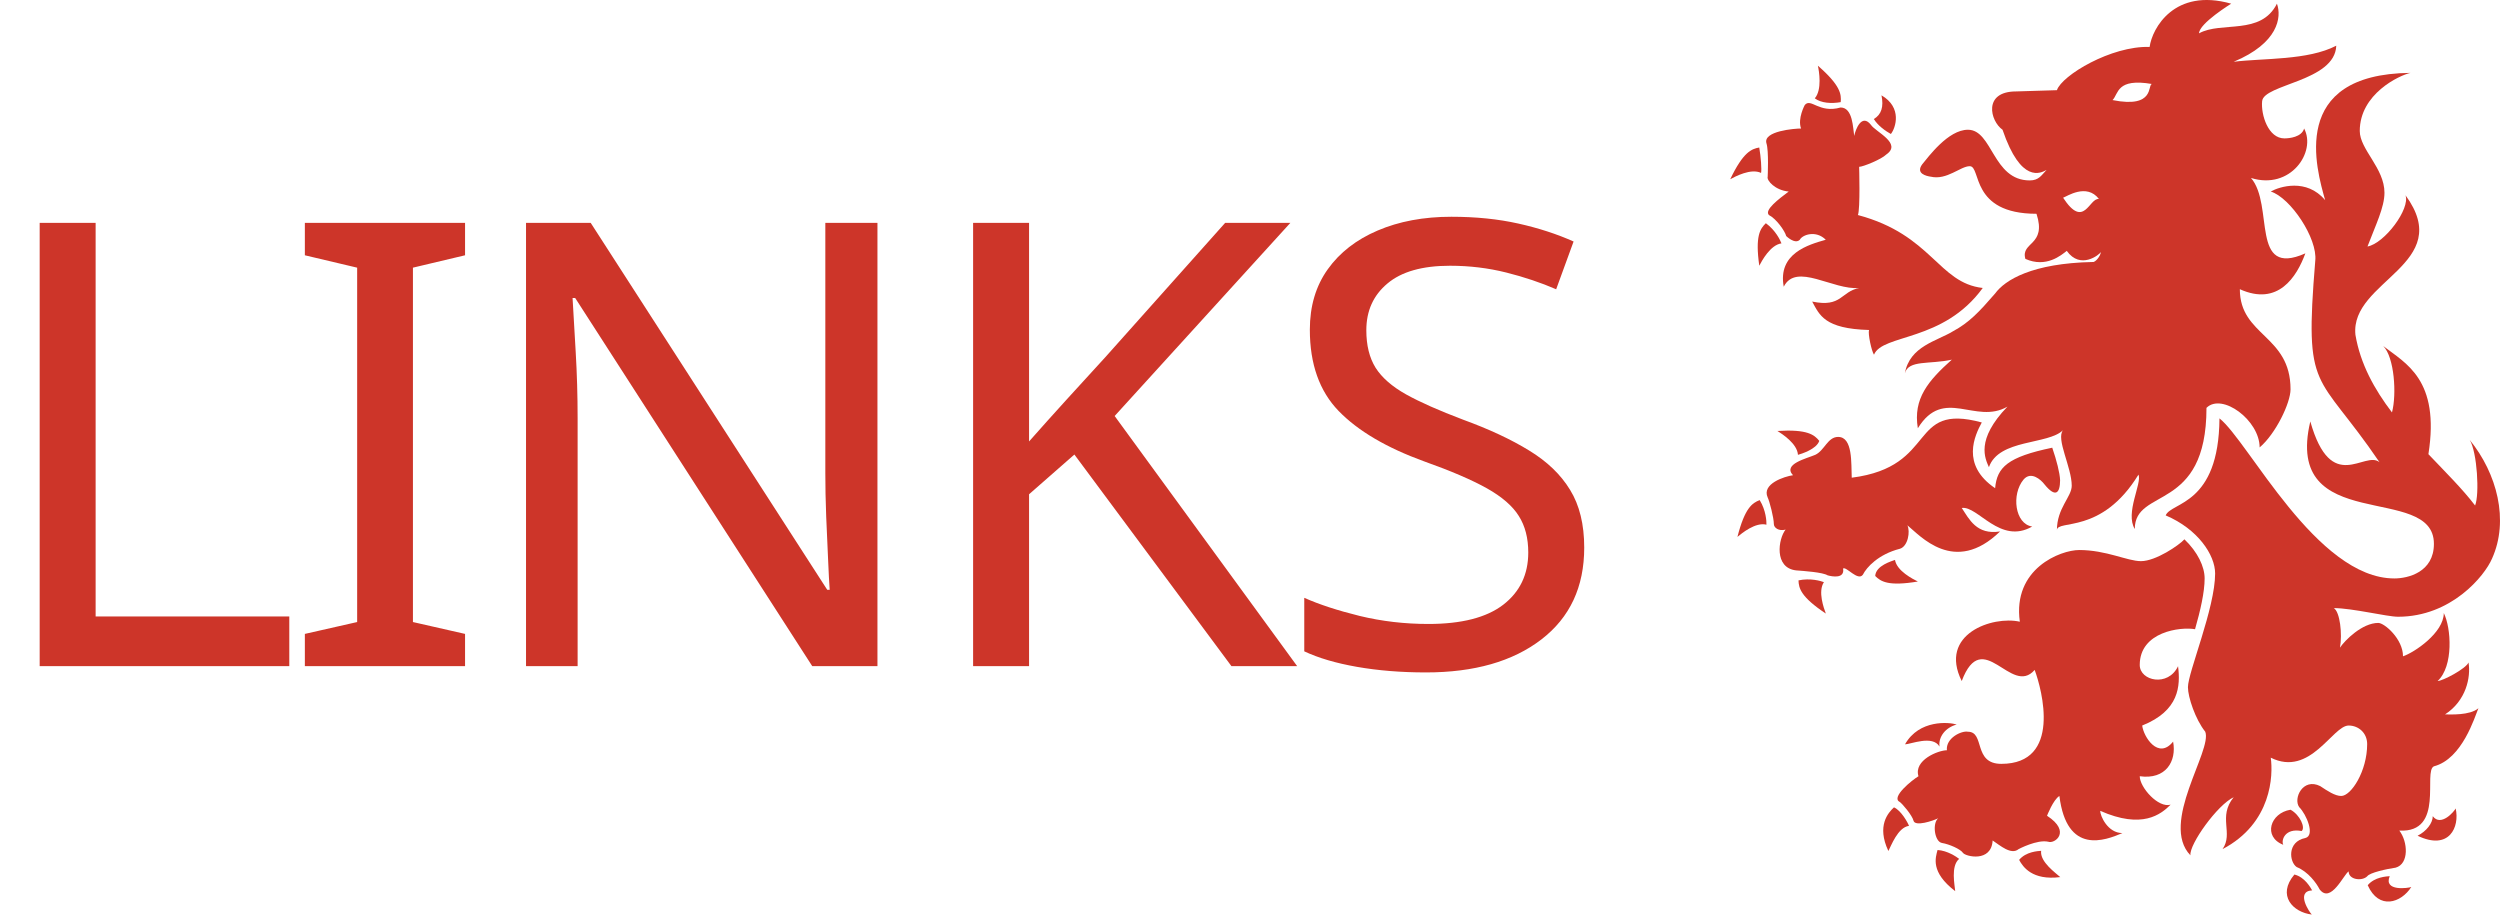
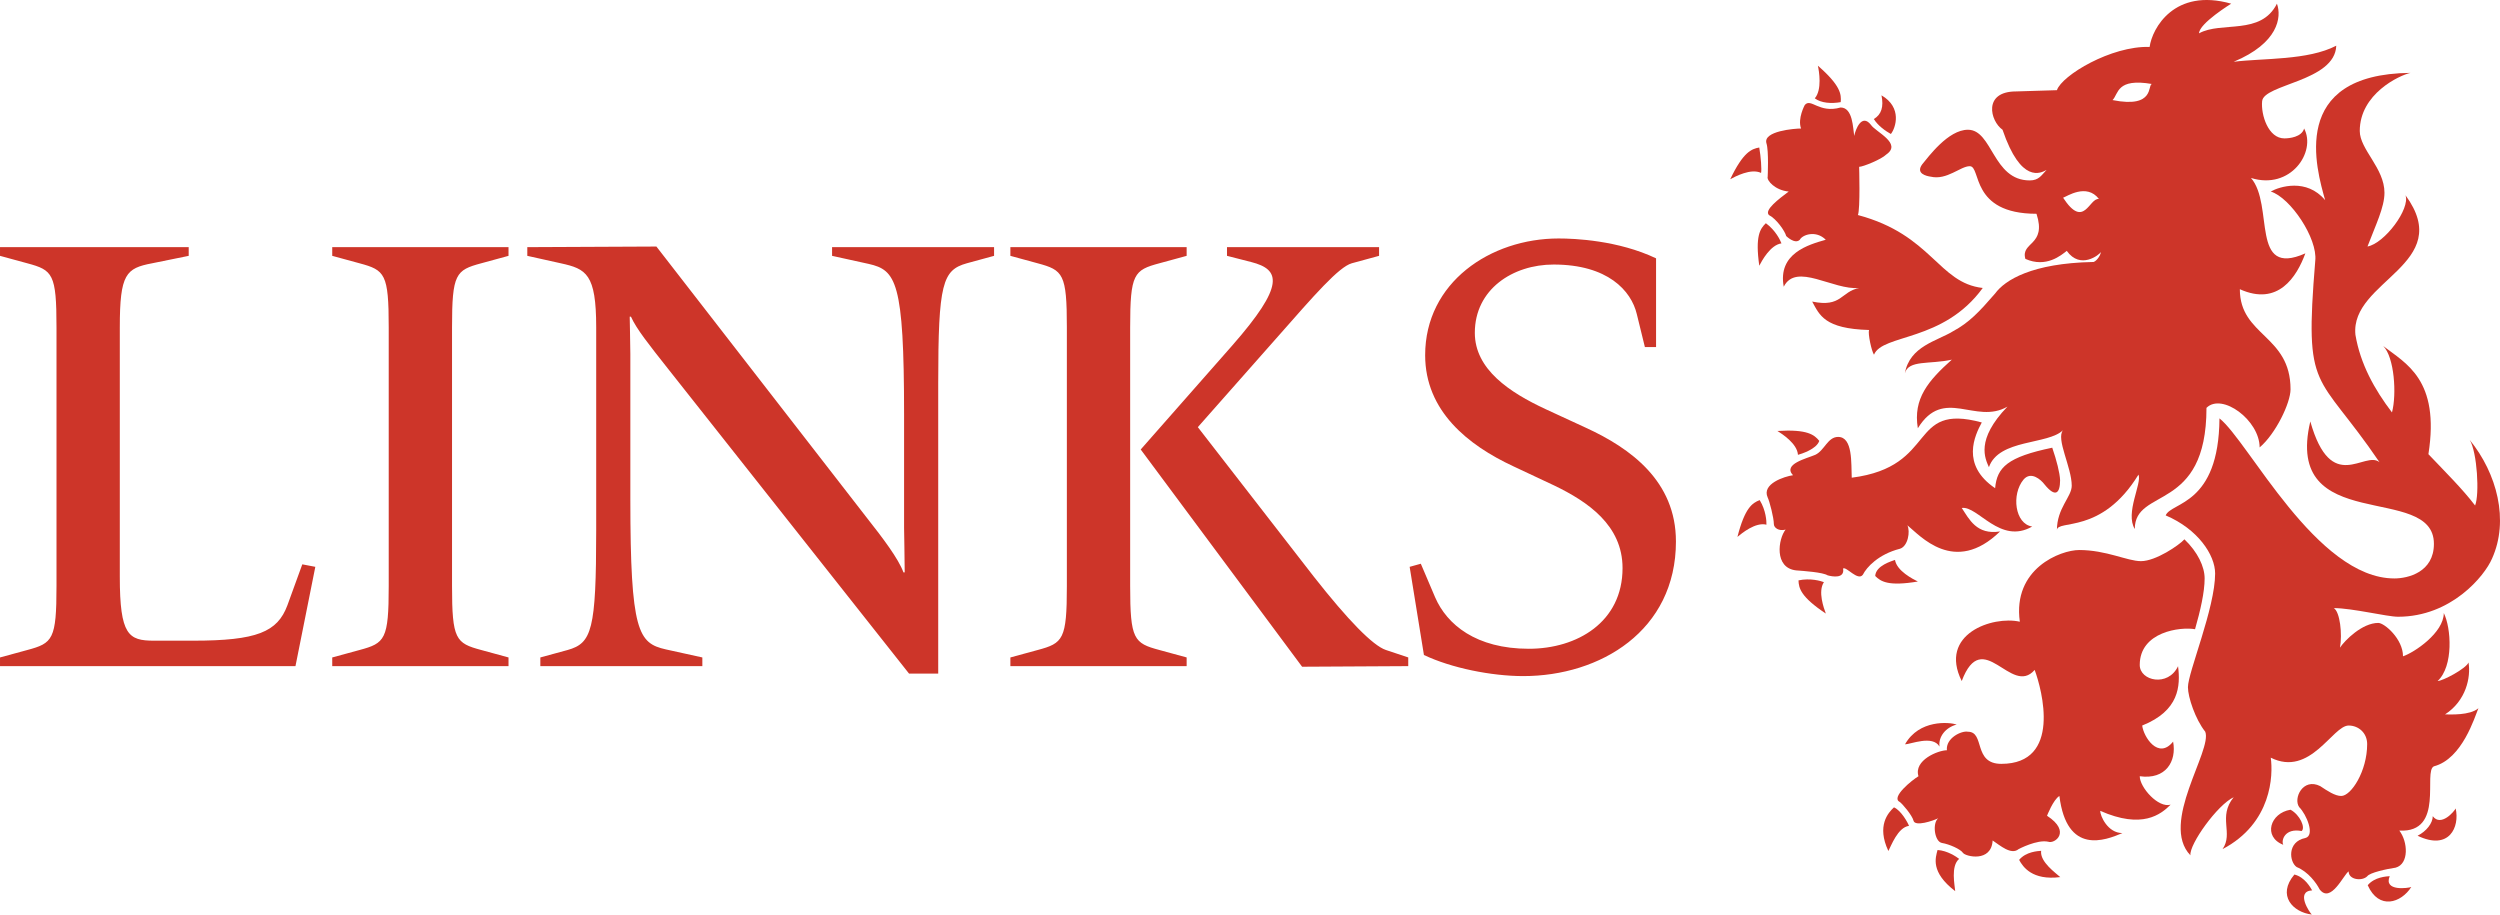
<svg xmlns="http://www.w3.org/2000/svg" width="1378.398" height="504.238" viewBox="0 0 364.701 133.413" version="1.1" id="svg1">
  <defs id="defs1" />
-   <g id="layer1" transform="translate(-18.77401,-65.58521)">
+   <g id="layer1" transform="translate(-18.77401,-65.58522)">
    <g id="g2" transform="matrix(1.627496,0,0,1.627496,-35.08993,33.7082)" style="stroke-width:0.614">
-       <text xml:space="preserve" style="font-style:normal;font-variant:normal;font-weight:normal;font-stretch:normal;font-size:55.637px;line-height:1.1;font-family:'LeMonde Livre';-inkscape-font-specification:'LeMonde Livre';letter-spacing:-2.211px;fill:#cd3529;fill-opacity:1;stroke-width:0.922;stroke-linecap:round" x="31.26" y="79.296" id="text2">
-         <tspan id="tspan2" style="fill:#cd3529;fill-opacity:1;stroke-width:0.922" x="31.26" y="79.296">LINKS</tspan>
-       </text>
+       <path d="m 61.36,70.394 -1.168,-0.223 -1.335,3.672 c -0.89,2.392 -2.726,3.171 -8.457,3.171 h -3.505 c -2.281,0 -3.06,-0.501 -3.06,-5.731 V 48.918 c 0,-4.785 0.556,-5.286 2.893,-5.731 l 3.283,-0.668 v -0.779 h -16.914 v 0.779 l 2.448,0.668 c 2.281,0.612 2.615,0.946 2.615,5.731 v 23.201 c 0,4.785 -0.334,5.119 -2.615,5.731 l -2.448,0.668 v 0.779 h 26.483 z m 17.317,8.902 V 78.517 L 76.229,77.849 C 73.948,77.237 73.614,76.903 73.614,72.118 V 48.918 c 0,-4.785 0.334,-5.119 2.615,-5.731 L 78.677,42.519 V 41.74 H 62.876 v 0.779 l 2.448,0.668 c 2.281,0.612 2.615,0.946 2.615,5.731 v 23.201 c 0,4.785 -0.334,5.119 -2.615,5.731 l -2.448,0.668 v 0.779 z M 122.2,42.519 v -0.779 h -14.521 v 0.779 l 3.283,0.723 c 2.448,0.556 3.171,1.558 3.171,13.464 v 10.182 c 0,0.668 0.056,2.615 0.056,4.006 h -0.111 c -0.445,-1.224 -1.836,-3.06 -3.283,-4.896 L 91.933,41.685 80.361,41.74 v 0.779 l 3.004,0.668 c 2.281,0.501 3.171,0.946 3.171,5.731 v 18.193 c 0,8.958 -0.389,10.126 -2.559,10.738 l -2.448,0.668 v 0.779 H 96.051 V 78.517 L 92.768,77.793 C 90.32,77.237 89.597,76.236 89.597,64.329 V 51.31 c 0,-1.057 -0.056,-2.671 -0.056,-3.338 h 0.111 c 0.501,1.113 1.613,2.504 3.283,4.618 l 21.643,27.374 h 2.615 V 53.925 c 0,-8.958 0.389,-10.126 2.559,-10.738 z m 37.124,36.776 v -0.779 l -2.003,-0.668 c -1.168,-0.389 -3.394,-2.671 -6.454,-6.565 l -10.404,-13.409 7.177,-8.123 c 3.283,-3.728 5.452,-6.231 6.621,-6.565 l 2.448,-0.668 v -0.779 h -13.631 v 0.779 l 2.17,0.556 c 2.615,0.668 3.06,2.059 -1.725,7.511 l -8.179,9.291 14.466,19.473 z m -19.863,0 v -0.779 l -2.448,-0.668 c -2.281,-0.612 -2.615,-0.946 -2.615,-5.731 V 48.918 c 0,-4.785 0.334,-5.119 2.615,-5.731 l 2.448,-0.668 V 41.74 H 123.661 v 0.779 l 2.448,0.668 c 2.281,0.612 2.615,0.946 2.615,5.731 v 23.201 c 0,4.785 -0.334,5.119 -2.615,5.731 l -2.448,0.668 v 0.779 z m 43.857,-11.183 c 0,-5.397 -4.062,-8.346 -8.067,-10.182 l -3.616,-1.669 c -3.227,-1.502 -6.343,-3.561 -6.343,-6.843 0,-3.895 3.394,-6.12 7.066,-6.12 4.84,0 6.955,2.337 7.455,4.451 l 0.723,2.949 h 1.001 V 42.742 c -3.394,-1.613 -7.288,-1.78 -8.735,-1.78 -6.12,0 -11.962,3.95 -11.962,10.46 0,5.007 3.839,8.067 7.901,9.959 l 3.672,1.725 c 3.004,1.447 6.12,3.561 6.12,7.4 0,4.84 -4.062,7.233 -8.401,7.233 -4.729,0 -7.344,-2.17 -8.401,-4.618 l -1.28,-3.004 -1.001,0.278 1.28,7.901 c 2.448,1.168 6.064,1.892 8.902,1.892 6.899,0 13.687,-4.062 13.687,-12.073 z" id="text2" style="-inkscape-font-specification:'LeMonde Livre';fill:#cd3529;stroke-width:0.922;stroke-linecap:round" aria-label="LINKS" />
    </g>
    <g fill-rule="evenodd" clip-rule="evenodd" id="g46" transform="matrix(1.100274,0,0,1.100274,220.7293,27.50393)" style="stroke-width:3.119">
      <path d="m 89.589,98.285 c -0.035,-0.955 -0.45,-2.605 -1.042,-4.316 -5.9,1.229 -7.327,2.586 -7.573,5.371 -4.59,-3.113 -2.684,-7.005 -1.769,-8.717 -9.867,-2.673 -5.688,5.85 -17.242,7.324 -0.082,-1.885 0.163,-5.408 -1.803,-5.408 -1.394,0 -1.803,1.801 -3.032,2.375 -1.147,0.491 -4.344,1.229 -2.951,2.704 -1.147,0.164 -4.179,1.146 -3.359,2.949 0.246,0.494 0.819,2.705 0.819,3.525 0,0.49 0.656,0.982 1.557,0.736 -0.982,1.229 -1.557,5.08 1.394,5.408 1.065,0.082 3.523,0.246 4.179,0.656 0.574,0.164 2.294,0.49 2.049,-0.902 0.41,-0.326 1.967,1.721 2.623,0.82 0.491,-0.984 2.048,-2.705 4.917,-3.443 1.065,-0.326 1.394,-2.293 0.983,-3.113 1.638,1.312 6.227,6.721 12.29,0.82 -3.113,0.492 -4.096,-1.639 -5.079,-3.113 2.131,-0.328 5.079,4.916 9.341,2.459 -2.294,-0.328 -2.786,-4.262 -1.147,-6.229 0.983,-1.146 2.294,0 2.786,0.656 1.473,1.803 2.047,1.149 2.059,-0.562 z" fill="#cc222d" id="path34" style="fill:#cd3529;fill-opacity:1;stroke-width:3.119" />
      <path d="m 64.913,81.64 c 1.147,-2.786 9.177,-1.639 14.421,-8.849 -5.899,-0.656 -6.719,-7.047 -16.552,-9.669 0.328,-0.819 0.163,-6.392 0.163,-6.392 0.493,0 2.95,-0.983 3.606,-1.64 2.131,-1.475 -1.434,-2.99 -2.048,-3.933 -1.23,-1.558 -2.049,0.655 -2.212,1.476 -0.165,-0.984 -0.165,-3.771 -1.803,-3.771 -2.868,0.821 -3.934,-1.31 -4.752,-0.326 0,0 -0.983,1.802 -0.492,3.113 -0.819,0 -5.081,0.328 -4.588,1.966 0.327,0.983 0.163,4.425 0.163,4.425 -0.163,0.491 0.984,1.803 2.786,1.967 -1.311,0.983 -3.276,2.458 -2.622,3.114 0.983,0.491 2.13,2.131 2.293,2.785 0,0 1.148,1.147 1.803,0.492 0.328,-0.655 2.131,-1.311 3.442,0 -2.295,0.656 -6.393,1.803 -5.572,6.228 1.639,-3.278 6.555,0.492 9.996,0.165 -2.458,0.491 -2.294,2.623 -6.227,1.802 0.983,1.803 1.639,3.606 7.539,3.77 -0.165,0.491 0.328,2.786 0.656,3.277 z m 38.675,21.305 c 0.738,-1.803 7.049,-1.311 7.131,-12.865 3.852,3.031 12.865,21.224 23.189,21.224 1.803,0 5.244,-0.82 5.244,-4.59 0,-8.193 -19.994,-0.982 -16.389,-16.225 2.785,9.834 7.211,3.769 9.178,5.409 -8.357,-12.292 -9.996,-8.85 -8.521,-26.714 0.328,-2.95 -3.277,-8.359 -5.9,-9.178 1.146,-0.655 4.754,-1.802 7.211,1.146 -1.146,-4.097 -4.916,-16.715 11.309,-16.88 -1.475,0.328 -6.719,2.787 -6.719,7.703 0,2.458 3.275,4.917 3.275,8.194 0,1.922 -1.164,4.265 -2.252,7.125 2.252,-0.405 5.695,-4.994 5.039,-6.797 6.721,9.177 -7.375,11.308 -6.637,18.505 0.648,3.861 2.523,7.24 4.846,10.291 0.645,-2.41 0.316,-7.328 -1.158,-8.803 2.949,2.294 7.553,4.423 5.988,14.339 2.295,2.41 4.543,4.639 6.189,6.803 0.605,-1.475 0.277,-7.047 -0.705,-8.686 3.604,4.426 5.244,10.653 2.949,15.733 -0.984,2.295 -5.408,7.703 -12.455,7.703 -1.477,0 -6.064,-1.146 -8.523,-1.146 0.82,0.49 1.148,3.439 0.82,5.244 0.656,-0.984 2.949,-3.279 5.08,-3.279 0.818,0 3.277,2.131 3.277,4.426 1.477,-0.492 5.408,-3.115 5.408,-5.736 0.984,1.967 1.311,7.047 -0.818,9.014 0.656,0 3.77,-1.639 4.096,-2.459 0.328,1.967 -0.326,5.082 -3.113,6.883 0.656,0 3.279,0.166 4.426,-0.818 -0.49,1.146 -2.131,6.719 -5.9,7.703 -1.475,0.656 1.475,8.85 -4.588,8.521 1.146,1.477 1.311,4.426 -0.492,4.916 -1.148,0.164 -3.441,0.656 -3.77,1.148 -0.656,0.656 -2.457,0.49 -2.457,-0.656 -0.656,0.41 -2.377,4.344 -3.854,2.377 -0.408,-0.82 -1.514,-2.336 -3.031,-2.949 -0.982,-0.656 -1.311,-3.359 1.146,-3.854 1.312,-0.326 0.166,-3.113 -0.818,-4.096 -0.818,-1.146 0.492,-3.934 2.785,-2.785 0.984,0.654 1.969,1.309 2.787,1.309 1.311,0 3.441,-3.275 3.441,-6.881 0,-1.477 -1.146,-2.459 -2.457,-2.459 -2.131,0 -5.082,6.883 -10.326,4.262 0.328,2.293 0.164,8.686 -6.391,12.125 1.475,-2.129 -0.656,-4.26 1.475,-6.881 -2.131,0.984 -5.9,6.227 -5.736,7.703 -4.098,-4.262 2.949,-13.932 1.967,-16.389 -1.312,-1.641 -2.295,-4.59 -2.295,-5.9 0,-1.967 3.605,-10.488 3.605,-15.078 10e-4,-2.458 -2.294,-5.897 -6.556,-7.702 z" fill="#cd3529" id="path36" style="stroke-width:3.119" />
      <path d="m 70.156,143.426 c 0.206,0.82 2.623,0 3.278,-0.328 -0.82,0.656 -0.492,3.115 0.491,3.277 0.984,0.164 2.458,0.818 2.786,1.312 0.328,0.49 3.769,1.311 3.934,-1.641 0.982,0.656 2.458,1.969 3.441,1.146 0,0 2.459,-1.309 3.934,-0.98 0.819,0.326 3.114,-1.312 -0.164,-3.443 0,0 0.819,-2.129 1.64,-2.623 0.982,7.869 6.063,5.9 8.358,4.918 -1.967,0 -2.95,-2.295 -2.95,-2.949 5.571,2.457 8.03,0.49 9.341,-0.818 -1.639,0.49 -4.096,-2.297 -4.096,-3.77 3.439,0.49 4.916,-1.969 4.424,-4.59 -1.967,2.459 -3.932,-0.656 -4.098,-2.131 4.918,-1.967 5.082,-5.244 4.754,-7.867 -1.312,2.787 -5.08,1.967 -5.08,-0.164 0,-4.424 5.408,-5.08 7.332,-4.74 0.693,-2.426 1.271,-4.895 1.271,-6.73 0,-1.557 -0.92,-3.512 -2.68,-5.189 -0.68,0.764 -3.793,2.895 -5.76,2.895 -1.803,0 -4.59,-1.475 -8.195,-1.475 -2.459,0 -8.85,2.457 -7.867,9.504 -3.605,-0.818 -10.816,1.639 -7.703,7.867 2.785,-7.375 6.556,2.131 9.669,-1.475 0.982,2.623 3.604,12.455 -4.425,12.455 -3.77,0 -2.131,-4.26 -4.425,-4.26 -0.819,-0.166 -2.95,0.818 -2.786,2.457 -1.147,0 -4.425,1.312 -3.769,3.443 -0.821,0.49 -3.688,2.785 -2.5,3.398 0.371,0.247 1.681,1.804 1.845,2.501 z m -2.458,-34.58 c -0.409,0.164 -2.541,0.736 -2.622,2.131 0.738,0.736 1.721,1.393 5.654,0.736 -0.656,-0.328 -2.786,-1.393 -3.032,-2.867 z m -9.423,2.949 c -0.411,-0.16 -1.803,-0.572 -3.371,-0.234 0.035,1.043 0.306,2.193 3.626,4.4 -0.255,-0.688 -1.084,-2.92 -0.255,-4.166 z m -7.62,-7.619 c 0.014,-0.441 -0.056,-1.893 -0.896,-3.258 -0.972,0.377 -1.968,1.014 -2.951,4.879 0.563,-0.469 2.397,-1.992 3.847,-1.621 z m 4.178,-9.261 c 0.424,-0.121 2.458,-0.737 2.827,-1.85 -0.657,-0.808 -1.569,-1.562 -5.548,-1.314 0.619,0.394 2.628,1.672 2.721,3.164 z M 52.645,66.879 c -0.154,-0.414 -0.771,-1.727 -2.067,-2.673 -0.754,0.721 -1.433,1.687 -0.874,5.635 0.343,-0.648 1.461,-2.752 2.941,-2.962 z m -2.704,-9.342 c 0.101,-0.429 -0.024,-2.119 -0.239,-3.369 -1.028,0.181 -2.13,0.609 -3.85,4.206 0.644,-0.348 2.74,-1.482 4.089,-0.837 z m 7.125,-9.89 c 0.837,0.643 2.232,0.724 3.435,0.505 0.1,-1.039 -0.02,-2.214 -3.028,-4.832 0.163,0.715 0.574,3.201 -0.407,4.327 z m 7.825,2.746 c 0.554,0.887 1.536,1.584 2.262,1.984 0.646,-0.819 1.529,-3.514 -1.246,-5.128 0.315,1.532 -0.012,2.556 -1.016,3.144 z" fill="#cd3529" id="path38" style="stroke-width:3.119" />
      <path d="m 73.598,133.594 c -0.163,-1.312 0.82,-2.541 2.284,-2.92 -0.99,-0.326 -4.987,-0.688 -6.855,2.625 0.732,-0.004 3.67,-1.264 4.571,0.295 z m -4.043,10.515 c -0.148,-0.416 -1.038,-2.037 -1.99,-2.455 -0.765,0.709 -2.326,2.428 -0.745,5.787 0.352,-0.644 1.251,-3.142 2.735,-3.332 z m 6.649,4.377 c -0.348,-0.271 -1.531,-1.09 -2.863,-1.178 -0.265,1.008 -0.972,2.92 2.34,5.455 -0.047,-0.73 -0.628,-3.322 0.523,-4.277 z m 10.871,-1.07 c -0.44,0.039 -2.004,0.107 -2.917,1.203 0.493,0.918 1.731,2.756 5.452,2.283 -0.532,-0.504 -2.725,-2.002 -2.535,-3.486 z m 46.216,3.361 c -0.439,0.037 -2.004,0.105 -2.916,1.201 1.484,3.328 4.434,2.346 5.779,0.234 -0.361,0.145 -3.72,0.638 -2.863,-1.435 z M 139,142.826 c -0.01,0.928 -0.832,1.992 -2.014,2.592 4.215,2.023 5.605,-1.178 5.049,-3.619 -0.152,0.359 -1.939,2.486 -3.035,1.027 z m -15.992,9.834 c -0.229,-0.379 -0.969,-1.758 -2.354,-2.1 -2.35,2.785 -0.18,5.014 2.307,5.305 -0.289,-0.263 -2.193,-3.072 0.047,-3.205 z m -1.395,-7.865 c 0.537,-0.428 -0.215,-2.148 -1.471,-2.826 -2.705,0.434 -3.688,3.588 -0.965,4.648 -0.306,-0.609 0.235,-2.252 2.436,-1.822 z M 71.304,56.402 c 0.819,-0.984 3.441,-4.589 6.063,-4.589 3.278,0 3.278,6.719 8.194,6.719 1.229,0 1.557,-0.696 2.233,-1.392 -0.758,0.41 -3.38,1.885 -5.837,-5.327 -1.64,-1.147 -2.624,-5.08 1.801,-5.08 l 5.409,-0.165 c 0.654,-1.966 7.21,-5.9 12.292,-5.735 0.328,-2.459 3.277,-7.867 10.816,-5.735 0,0 -4.262,2.622 -4.262,3.932 2.949,-1.639 8.193,0.328 10.326,-3.932 0.654,1.801 0.164,5.244 -5.736,7.702 3.932,-0.491 9.832,-0.164 13.602,-2.131 -0.162,4.753 -9.67,5.082 -9.832,7.375 -0.166,1.803 0.818,4.916 2.949,4.916 0.656,0 2.295,-0.163 2.623,-1.31 1.639,3.113 -1.803,8.194 -7.047,6.556 3.113,3.604 -0.166,13.274 7.209,9.996 -1.146,3.114 -3.604,7.047 -8.686,4.753 0,6.228 6.721,6.063 6.721,13.275 0,1.803 -1.967,5.9 -4.098,7.703 0,-3.605 -4.998,-7.293 -7.047,-5.246 0,13.932 -9.506,10.489 -9.506,16.063 -1.311,-2.131 0.982,-6.066 0.492,-7.213 -4.917,8.031 -10.817,5.9 -10.817,7.375 0,-2.949 1.966,-4.426 1.966,-5.9 0,-2.457 -2.131,-6.227 -1.147,-7.375 -1.967,1.968 -8.522,1.147 -9.833,4.917 -0.493,-1.148 -1.803,-3.606 2.458,-8.031 -4.261,2.458 -8.441,-2.704 -11.882,2.868 -0.656,-3.934 1.393,-6.31 4.506,-9.096 -2.95,0.656 -5.736,0 -6.227,1.803 0.655,-3.606 4.261,-4.26 6.392,-5.572 2.131,-1.147 3.441,-2.541 5.572,-4.998 1.311,-1.803 4.917,-4.016 12.947,-4.18 0.329,0.083 1.064,-0.82 1.064,-1.311 -0.164,0.328 -2.704,2.376 -4.507,-0.165 -0.738,0.574 -2.728,2.294 -5.489,1.065 -0.656,-2.294 2.867,-1.72 1.474,-5.982 -8.849,0 -7.292,-6.31 -8.849,-6.31 -1.23,0 -3.032,1.884 -5.162,1.393 -0.573,-0.079 -2.046,-0.407 -1.145,-1.636 z M 101.787,45.75 c -4.754,-0.82 -4.426,1.311 -5.245,2.13 5.737,1.147 4.589,-2.13 5.245,-2.13 z M 94.74,60.991 c -1.64,-2.131 -4.262,-0.328 -4.753,-0.165 2.786,4.262 3.441,0 4.753,0.165 z" fill="#cd3529" id="path40" style="stroke-width:3.119" />
    </g>
  </g>
</svg>
